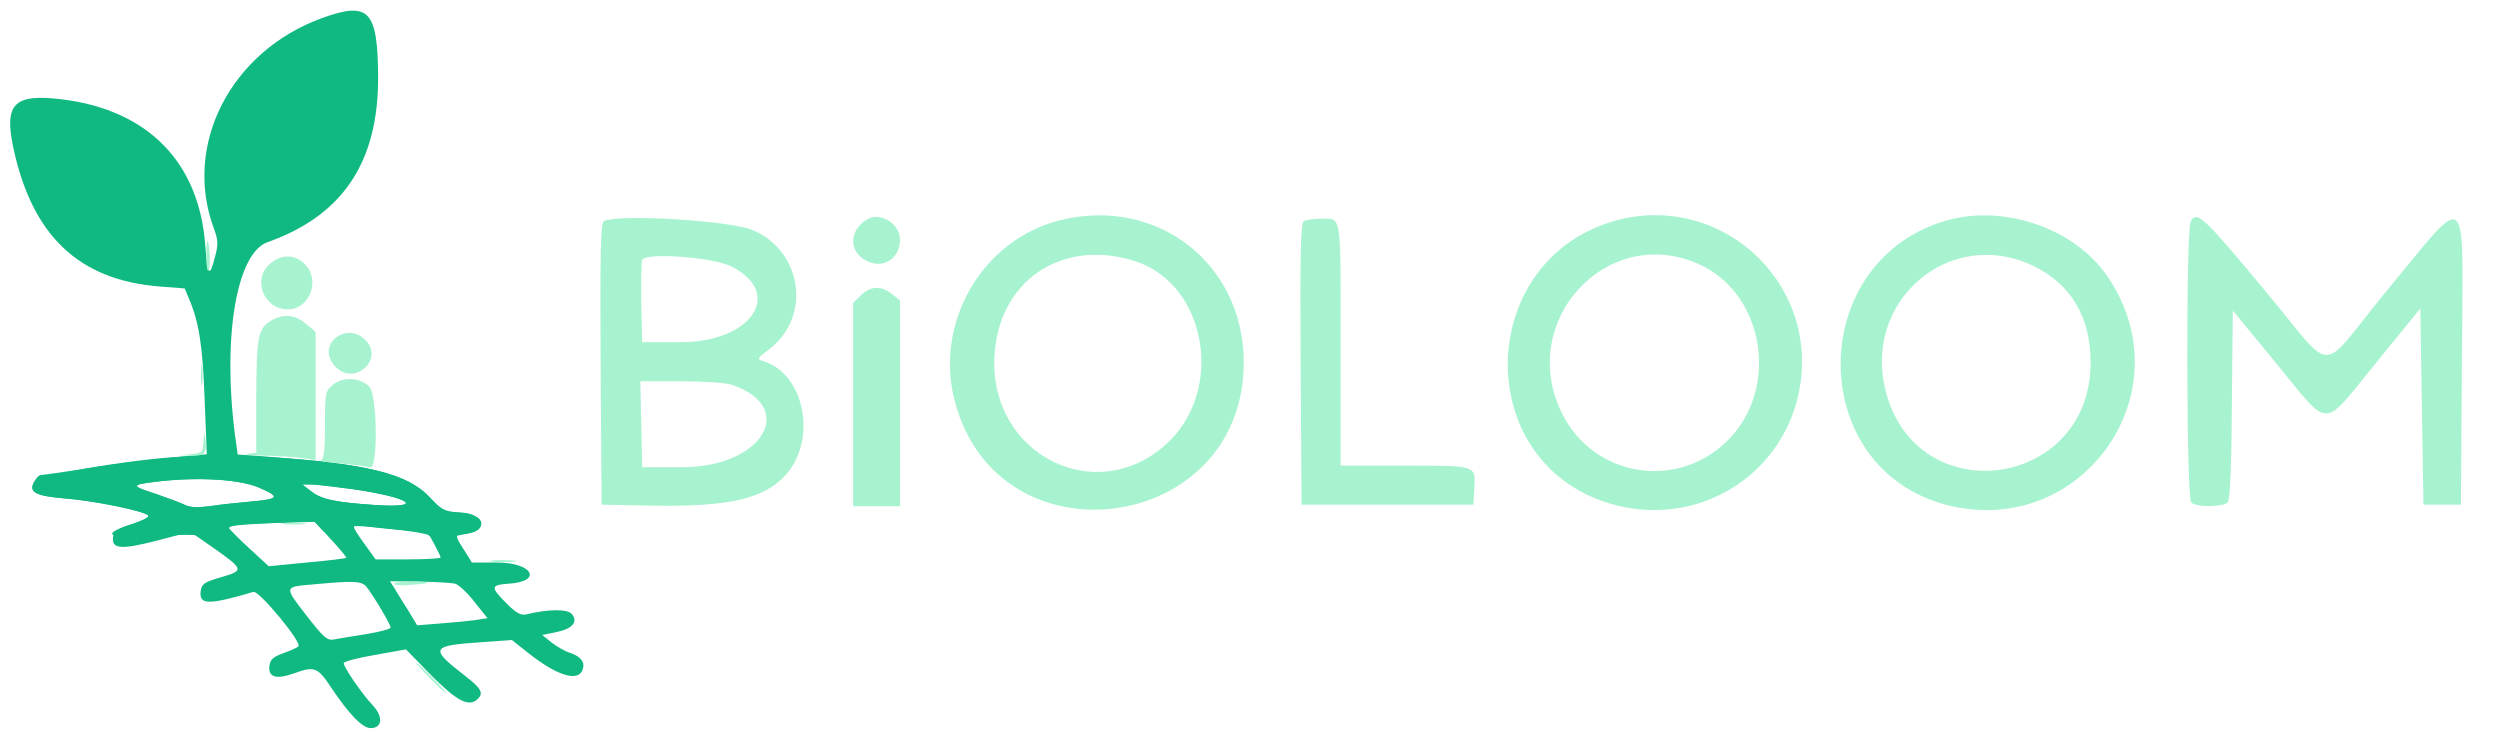
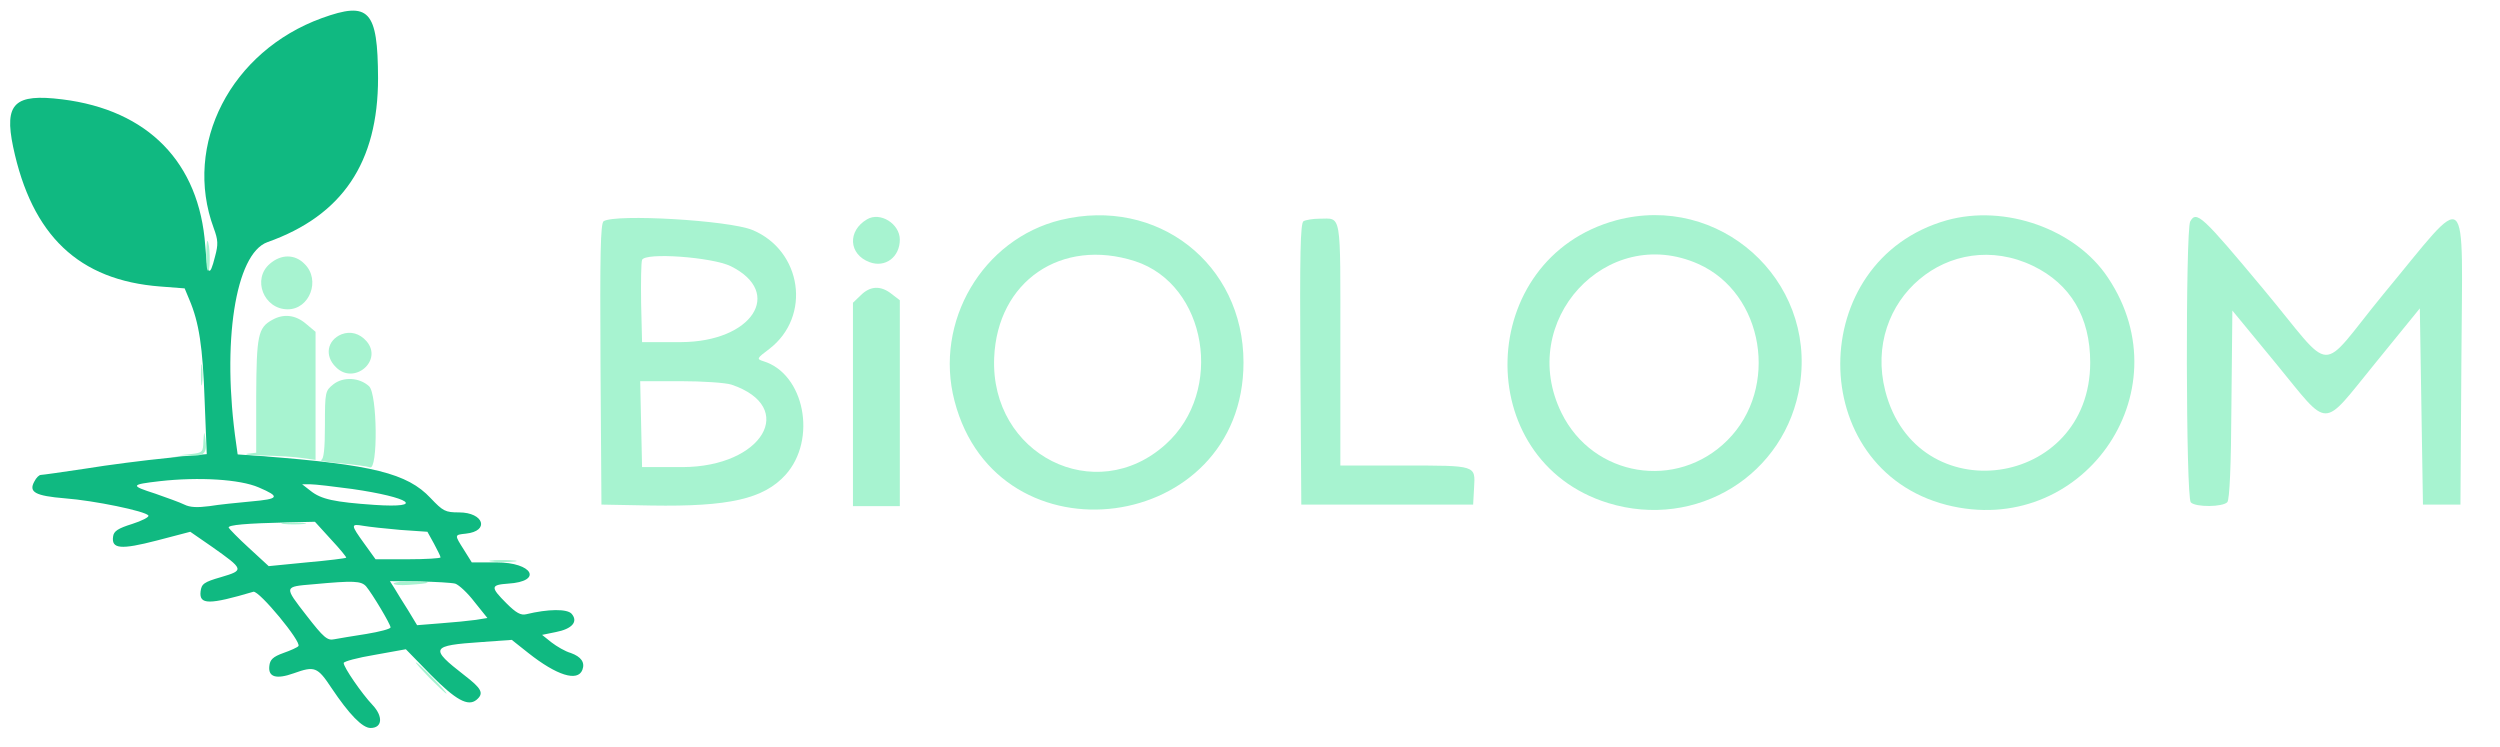
- <svg xmlns="http://www.w3.org/2000/svg" version="1.1" viewBox="0 0 800 239">
+ <svg xmlns="http://www.w3.org/2000/svg" width="100%" height="100%" viewBox="0 0 3334 996" version="1.1" xml:space="preserve" style="fill-rule:evenodd;clip-rule:evenodd;stroke-linejoin:round;stroke-miterlimit:2;">
  <g id="fabric">
-     <g transform="translate(0,239) scale(0.1,-0.1)" fill="#10b981" stroke="none">
-       <path d="M535 924 c-71 -7 -189 -22 -262 -34 -73 -11 -137 -20 -142 -20 -6 0 -15 -9 -21 -21 -19 -34 2 -46 98 -54 93 -7 258 -41 267 -55 3 -5 -21 -17 -52 -27 -45 -14 -59 -23 -61 -40 -6 -40 24 -43 140 -13 l107 28 68 -47 c105 -74 105 -76 31 -98 -56 -16 -63 -22 -66 -46 -5 -43 27 -43 169 -1 18 5 156 -162 144 -174 -3 -4 -25 -14 -48 -22 -33 -12 -43 -21 -45 -42 -4 -35 22 -43 78 -23 67 24 76 21 121 -47 57 -85 99 -128 125 -128 38 0 41 37 6 74 -34 36 -92 120 -92 134 0 5 45 17 99 26 l100 18 79 -81 c81 -82 120 -103 147 -81 25 21 17 36 -39 79 -112 87 -108 95 55 106 l97 7 53 -42 c91 -72 158 -93 173 -54 9 24 -4 42 -37 54 -18 5 -45 21 -62 34 l-30 24 44 9 c52 10 72 33 51 58 -14 17 -76 16 -146 -1 -17 -4 -32 4 -63 35 -52 52 -51 59 5 63 113 7 79 68 -37 68 l-79 0 -25 40 c-31 49 -31 48 6 52 77 8 58 68 -22 68 -44 0 -51 4 -91 46 -74 79 -186 107 -538 134 -154 11 -135 12 -305 -6z m293 -94 c70 -30 66 -37 -25 -45 -43 -4 -103 -10 -133 -15 -39 -5 -62 -4 -80 5 -14 7 -56 22 -93 35 -81 26 -80 29 15 40 125 14 256 6 316 -20z m299 -5 c187 -27 237 -62 72 -51 -130 9 -171 18 -205 45 l-27 21 26 0 c15 0 75 -7 134 -15z m-68 -161 c29 -31 51 -58 49 -59 -2 -2 -58 -9 -126 -15 l-122 -12 -63 58 c-34 31 -63 61 -65 65 -4 9 58 14 189 17 l87 2 51 -56z m222 30 l87 -6 21 -38 c11 -21 21 -40 21 -44 0 -3 -47 -6 -104 -6 l-104 0 -36 50 c-44 61 -44 64 -3 57 17 -3 71 -9 118 -13z m-109 -181 c20 -24 78 -121 78 -131 0 -5 -35 -14 -77 -21 -43 -7 -89 -14 -103 -17 -22 -5 -34 5 -89 76 -73 94 -73 92 22 100 129 12 153 11 169 -7z m285 9 c12 -4 40 -30 62 -59 l41 -51 -37 -6 c-21 -3 -72 -8 -113 -11 l-75 -6 -29 48 c-17 26 -36 58 -44 71 l-14 22 93 -1 c52 -1 104 -4 116 -7z" />
+     <g>
+       <path d="M222.917,610.833c-29.583,2.917 -78.75,9.167 -109.167,14.167c-30.417,4.583 -57.083,8.333 -59.167,8.333c-2.5,0 -6.25,3.75 -8.75,8.75c-7.917,14.167 0.833,19.167 40.833,22.5c38.75,2.917 107.5,17.083 111.25,22.917c1.25,2.083 -8.75,7.083 -21.667,11.25c-18.75,5.833 -24.583,9.583 -25.417,16.667c-2.5,16.667 10,17.917 58.333,5.417l44.583,-11.667l28.333,19.583c43.75,30.833 43.75,31.667 12.917,40.833c-23.333,6.667 -26.25,9.167 -27.5,19.167c-2.083,17.917 11.25,17.917 70.417,0.417c7.5,-2.083 65,67.5 60,72.5c-1.25,1.667 -10.417,5.833 -20,9.167c-13.75,5 -17.917,8.75 -18.75,17.5c-1.667,14.583 9.167,17.917 32.5,9.583c27.917,-10 31.667,-8.75 50.417,19.583c23.75,35.417 41.25,53.333 52.083,53.333c15.833,0 17.083,-15.417 2.5,-30.833c-14.167,-15 -38.333,-50 -38.333,-55.833c0,-2.083 18.75,-7.083 41.25,-10.833l41.667,-7.5l32.917,33.75c33.75,34.167 50,42.917 61.25,33.75c10.417,-8.75 7.083,-15 -16.25,-32.917c-46.667,-36.25 -45,-39.583 22.917,-44.167l40.417,-2.917l22.083,17.5c37.917,30 65.833,38.75 72.083,22.5c3.75,-10 -1.667,-17.5 -15.417,-22.5c-7.5,-2.083 -18.75,-8.75 -25.833,-14.167l-12.5,-10l18.333,-3.75c21.667,-4.167 30,-13.75 21.25,-24.167c-5.833,-7.083 -31.667,-6.667 -60.833,0.417c-7.083,1.667 -13.333,-1.667 -26.25,-14.583c-21.667,-21.667 -21.25,-24.583 2.083,-26.25c47.083,-2.917 32.917,-28.333 -15.417,-28.333l-32.917,0l-10.417,-16.667c-12.917,-20.417 -12.917,-20 2.5,-21.667c32.083,-3.333 24.167,-28.333 -9.167,-28.333c-18.333,0 -21.25,-1.667 -37.917,-19.167c-30.833,-32.917 -77.5,-44.583 -224.167,-55.833c-64.167,-4.583 -56.25,-5 -127.083,2.5Zm122.083,39.167c29.167,12.5 27.5,15.417 -10.417,18.75c-17.917,1.667 -42.917,4.167 -55.417,6.25c-16.25,2.083 -25.833,1.667 -33.333,-2.083c-5.833,-2.917 -23.333,-9.167 -38.75,-14.583c-33.75,-10.833 -33.333,-12.083 6.25,-16.667c52.083,-5.833 106.667,-2.5 131.667,8.333Zm124.583,2.083c77.917,11.25 98.75,25.833 30,21.25c-54.167,-3.75 -71.25,-7.5 -85.417,-18.75l-11.25,-8.75l10.833,0c6.25,0 31.25,2.917 55.833,6.25Zm-28.333,67.083c12.083,12.917 21.25,24.167 20.417,24.583c-0.833,0.833 -24.167,3.75 -52.5,6.25l-50.833,5l-26.25,-24.167c-14.167,-12.917 -26.25,-25.417 -27.083,-27.083c-1.667,-3.75 24.167,-5.833 78.75,-7.083l36.25,-0.833l21.25,23.333Zm92.5,-12.5l36.25,2.5l8.75,15.833c4.583,8.75 8.75,16.667 8.75,18.333c0,1.25 -19.583,2.5 -43.333,2.5l-43.333,0l-15,-20.833c-18.333,-25.417 -18.333,-26.667 -1.25,-23.75c7.083,1.25 29.583,3.75 49.167,5.417Zm-45.417,75.417c8.333,10 32.5,50.417 32.5,54.583c0,2.083 -14.583,5.833 -32.083,8.75c-17.917,2.917 -37.083,5.833 -42.917,7.083c-9.167,2.083 -14.167,-2.083 -37.083,-31.667c-30.417,-39.167 -30.417,-38.333 9.167,-41.667c53.75,-5 63.75,-4.583 70.417,2.917Zm118.75,-3.75c5,1.667 16.667,12.5 25.833,24.583l17.083,21.25l-15.417,2.5c-8.75,1.25 -30,3.333 -47.083,4.583l-31.25,2.5l-12.083,-20c-7.083,-10.833 -15,-24.167 -18.333,-29.583l-5.833,-9.167l38.75,0.417c21.667,0.417 43.333,1.667 48.333,2.917Z" style="fill:#10b981;fill-rule:nonzero;" />
    </g>
  </g>
  <g id="plant">
-     <g transform="translate(0,239) scale(0.1,-0.1)" fill="#10b981" stroke="none">
-       <path d="M1030 2332 c-291 -106 -445 -404 -346 -672 14 -38 15 -52 4 -92 -17 -68 -24 -60 -31 35 -19 267 -183 435 -458 469 -153 19 -186 -13 -157 -152 60 -284 210 -427 471 -447 l78 -6 15 -36 c31 -73 43 -150 49 -324 l7 -177 -44 0 c-143 -1 -496 -58 -509 -82 -18 -33 5 -45 99 -53 93 -7 258 -41 267 -55 3 -5 -20 -17 -52 -27 -101 -32 -82 -46 53 -39 138 6 120 6 209 -1 63 -4 68 -3 56 11 -20 24 -16 25 130 32 l134 6 24 -26 c29 -31 136 -42 111 -11 -7 9 -11 17 -9 20 8 8 234 -18 241 -28 9 -15 140 1 158 19 26 26 0 48 -61 54 -49 4 -59 10 -94 48 -67 75 -216 112 -512 129 l-102 6 -5 36 c-47 323 -3 609 100 646 240 85 354 255 354 525 -1 217 -28 247 -180 192z m-202 -1502 c70 -30 66 -37 -25 -45 -43 -4 -103 -10 -133 -15 -39 -5 -62 -4 -80 5 -14 7 -56 22 -93 35 -81 26 -80 29 15 40 125 14 256 6 316 -20z m299 -5 c187 -27 237 -62 72 -51 -130 9 -171 18 -205 45 l-27 21 26 0 c15 0 75 -7 134 -15z" />
+     <g>
+       <clipPath id="_clip1">
+         <rect x="13.528" y="14.179" width="628.152" height="595.599" />
+       </clipPath>
+       <g clip-path="url(#_clip1)">
+         <path d="M429.167,24.167c-121.25,44.167 -185.417,168.333 -144.167,280c5.833,15.833 6.25,21.667 1.667,38.333c-7.083,28.333 -10,25 -12.917,-14.583c-7.917,-111.25 -76.25,-181.25 -190.833,-195.417c-63.75,-7.917 -77.5,5.417 -65.417,63.333c25,118.333 87.5,177.917 196.25,186.25l32.5,2.5l6.25,15c12.917,30.417 17.917,62.5 20.417,135l2.917,73.75l-18.333,0c-59.583,0.417 -206.667,24.167 -212.083,34.167c-7.5,13.75 2.083,18.75 41.25,22.083c38.75,2.917 107.5,17.083 111.25,22.917c1.25,2.083 -8.333,7.083 -21.667,11.25c-42.083,13.333 -34.167,19.167 22.083,16.25c57.5,-2.5 50,-2.5 87.083,0.417c26.25,1.667 28.333,1.25 23.333,-4.583c-8.333,-10 -6.667,-10.417 54.167,-13.333l55.833,-2.5l10,10.833c12.083,12.917 56.667,17.5 46.25,4.583c-2.917,-3.75 -4.583,-7.083 -3.75,-8.333c3.333,-3.333 97.5,7.5 100.417,11.667c3.75,6.25 58.333,-0.417 65.833,-7.917c10.833,-10.833 0,-20 -25.417,-22.5c-20.417,-1.667 -24.583,-4.167 -39.167,-20c-27.917,-31.25 -90,-46.667 -213.333,-53.75l-42.5,-2.5l-2.083,-15c-19.583,-134.583 -1.25,-253.75 41.667,-269.167c100,-35.417 147.5,-106.25 147.5,-218.75c-0.417,-90.417 -11.667,-102.917 -75,-80Zm-84.167,625.833c29.167,12.5 27.5,15.417 -10.417,18.75c-17.917,1.667 -42.917,4.167 -55.417,6.25c-16.25,2.083 -25.833,1.667 -33.333,-2.083c-5.833,-2.917 -23.333,-9.167 -38.75,-14.583c-33.75,-10.833 -33.333,-12.083 6.25,-16.667c52.083,-5.833 106.667,-2.5 131.667,8.333Zm124.583,2.083c77.917,11.25 98.75,25.833 30,21.25c-54.167,-3.75 -71.25,-7.5 -85.417,-18.75l-11.25,-8.75l10.833,0c6.25,0 31.25,2.917 55.833,6.25Z" style="fill:#10b981;fill-rule:nonzero;" />
+       </g>
    </g>
  </g>
  <g id="people">
-     <g transform="translate(0,239) scale(0.1,-0.1)" fill="#a7f3d0" stroke="none">
-       <path d="M660 1570 c0 -29 3 -50 7 -46 7 7 5 87 -3 95 -2 2 -4 -20 -4 -49z" />
-       <path d="M864 1546 c-58 -49 -20 -146 57 -146 70 0 106 94 54 145 -31 32 -75 32 -111 1z" />
-       <path d="M871 1366 c-45 -25 -50 -49 -51 -243 l0 -182 -27 -3 c-16 -3 8 -5 51 -6 44 -1 99 -4 123 -8 l43 -6 0 205 0 205 -31 26 c-33 28 -71 33 -108 12z" />
-       <path d="M1093 1320 c-46 -19 -55 -69 -18 -105 58 -59 152 21 98 83 -22 25 -51 33 -80 22z" />
-       <path d="M643 1190 c0 -30 2 -43 4 -27 2 15 2 39 0 55 -2 15 -4 2 -4 -28z" />
-       <path d="M1067 1160 c-26 -21 -27 -24 -27 -130 0 -78 -4 -110 -12 -112 -7 -3 21 -8 63 -11 42 -4 83 -9 93 -13 26 -10 24 236 -3 260 -31 28 -82 31 -114 6z" />
-       <path d="M651 978 c-1 -35 -3 -37 -38 -41 l-38 -4 38 -1 c42 -2 51 9 44 55 -3 24 -4 23 -6 -9z" />
-       <path d="M908 713 c17 -2 47 -2 65 0 17 2 3 4 -33 4 -36 0 -50 -2 -32 -4z" />
-       <path d="M1573 593 c15 -2 39 -2 55 0 15 2 2 4 -28 4 -30 0 -43 -2 -27 -4z" />
-       <path d="M1260 522 c0 -4 21 -6 48 -4 75 5 82 10 15 11 -35 0 -63 -2 -63 -7z" />
-       <path d="M1375 220 c27 -27 51 -50 54 -50 3 0 -17 23 -44 50 -27 28 -51 50 -54 50 -3 0 17 -22 44 -50z" />
+     <g>
+       <path d="M275,341.667c0,12.083 1.25,20.833 2.917,19.167c2.917,-2.917 2.083,-36.25 -1.25,-39.583c-0.833,-0.833 -1.667,8.333 -1.667,20.417Z" style="fill:#a7f3d0;fill-rule:nonzero;" />
+       <path d="M360,351.667c-24.167,20.417 -8.333,60.833 23.75,60.833c29.167,0 44.167,-39.167 22.5,-60.417c-12.917,-13.333 -31.25,-13.333 -46.25,-0.417Z" style="fill:#a7f3d0;fill-rule:nonzero;" />
+       <path d="M362.917,426.667c-18.75,10.417 -20.833,20.417 -21.25,101.25l0,75.833l-11.25,1.25c-6.667,1.25 3.333,2.083 21.25,2.5c18.333,0.417 41.25,1.667 51.25,3.333l17.917,2.5l0,-170.833l-12.917,-10.833c-13.75,-11.667 -29.583,-13.75 -45,-5Z" style="fill:#a7f3d0;fill-rule:nonzero;" />
+       <path d="M455.417,445.833c-19.167,7.917 -22.917,28.75 -7.5,43.75c24.167,24.583 63.333,-8.75 40.833,-34.583c-9.167,-10.417 -21.25,-13.75 -33.333,-9.167Z" style="fill:#a7f3d0;fill-rule:nonzero;" />
+       <path d="M267.917,500c0,12.5 0.833,17.917 1.667,11.25c0.833,-6.25 0.833,-16.25 0,-22.917c-0.833,-6.25 -1.667,-0.833 -1.667,11.667Z" style="fill:#a7f3d0;fill-rule:nonzero;" />
+       <path d="M444.583,512.5c-10.833,8.75 -11.25,10 -11.25,54.167c0,32.5 -1.667,45.833 -5,46.667c-2.917,1.25 8.75,3.333 26.25,4.583c17.5,1.667 34.583,3.75 38.75,5.417c10.833,4.167 10,-98.333 -1.25,-108.333c-12.917,-11.667 -34.167,-12.917 -47.5,-2.5Z" style="fill:#a7f3d0;fill-rule:nonzero;" />
+       <path d="M271.25,588.333c-0.417,14.583 -1.25,15.417 -15.833,17.083l-15.833,1.667l15.833,0.417c17.5,0.833 21.25,-3.75 18.333,-22.917c-1.25,-10 -1.667,-9.583 -2.5,3.75Z" style="fill:#a7f3d0;fill-rule:nonzero;" />
+       <path d="M378.333,698.75c7.083,0.833 19.583,0.833 27.083,0c7.083,-0.833 1.25,-1.667 -13.75,-1.667c-15,0 -20.833,0.833 -13.333,1.667Z" style="fill:#a7f3d0;fill-rule:nonzero;" />
+       <path d="M655.417,748.75c6.25,0.833 16.25,0.833 22.917,0c6.25,-0.833 0.833,-1.667 -11.667,-1.667c-12.5,0 -17.917,0.833 -11.25,1.667Z" style="fill:#a7f3d0;fill-rule:nonzero;" />
+       <path d="M525,778.333c0,1.667 8.75,2.5 20,1.667c31.25,-2.083 34.167,-4.167 6.25,-4.583c-14.583,0 -26.25,0.833 -26.25,2.917Z" style="fill:#a7f3d0;fill-rule:nonzero;" />
+       <path d="M572.917,904.167c11.25,11.25 21.25,20.833 22.5,20.833c1.25,0 -7.083,-9.583 -18.333,-20.833c-11.25,-11.667 -21.25,-20.833 -22.5,-20.833c-1.25,0 7.083,9.167 18.333,20.833Z" style="fill:#a7f3d0;fill-rule:nonzero;" />
    </g>
  </g>
  <g id="text">
-     <g transform="translate(0,239) scale(0.1,-0.1)" fill="#a7f3d0" stroke="none">
-       <path d="M2775 1688 c-63 -37 -59 -112 8 -137 50 -19 97 16 97 72 0 51 -63 90 -105 65z" />
-       <path d="M3395 1686 c-250 -61 -406 -326 -340 -579 138 -531 925 -426 925 123 0 316 -276 531 -585 456z m238 -132 c230 -75 287 -416 98 -586 -225 -203 -562 -33 -549 277 10 245 215 385 451 309z" />
-       <path d="M5173 1685 c-450 -122 -469 -768 -26 -905 283 -87 570 90 614 380 51 336 -259 613 -588 525z m263 -140 c210 -94 260 -397 93 -564 -162 -162 -430 -118 -531 87 -145 294 144 608 438 477z" />
-       <path d="M6231 1685 c-454 -128 -455 -794 -1 -911 431 -110 764 358 517 727 -103 156 -330 236 -516 184z m276 -146 c120 -58 183 -164 183 -309 0 -404 -556 -481 -656 -91 -74 290 207 528 473 400z" />
-       <path d="M7010 1681 c-15 -30 -14 -883 2 -899 16 -16 103 -15 117 1 7 9 12 113 13 313 l3 300 140 -170 c174 -212 143 -212 316 0 l144 177 5 -314 5 -314 60 0 60 0 3 458 c3 578 31 554 -250 215 -213 -260 -151 -262 -384 17 -196 235 -214 252 -234 216z" />
-       <path d="M1932 1682 c-10 -7 -12 -105 -10 -458 l3 -449 160 -3 c248 -4 359 21 429 98 102 113 61 324 -71 364 -22 7 -21 9 19 39 136 104 105 315 -54 381 -76 31 -437 52 -476 28z m407 -144 c171 -85 68 -242 -159 -243 l-125 0 -3 124 c-1 69 0 131 3 139 9 25 225 9 284 -20z m2 -379 c213 -72 100 -263 -156 -264 l-130 0 -3 138 -3 137 129 0 c71 0 144 -5 163 -11z" />
-       <path d="M4172 1682 c-10 -7 -12 -105 -10 -458 l3 -449 275 0 275 0 3 54 c4 72 9 71 -225 71 l-203 0 0 389 c0 432 5 401 -68 401 -20 0 -43 -4 -50 -8z" />
-       <path d="M2755 1445 l-25 -24 0 -326 0 -325 75 0 75 0 0 329 0 330 -26 20 c-35 28 -69 26 -99 -4z" />
-       <path d="M1588 593 c18 -2 45 -2 60 0 15 2 0 4 -33 4 -33 0 -45 -2 -27 -4z" />
+     <g>
+       <path d="M1156.25,292.5c-26.25,15.417 -24.583,46.667 3.333,57.083c20.833,7.917 40.417,-6.667 40.417,-30c0,-21.25 -26.25,-37.5 -43.75,-27.083Z" style="fill:#a7f3d0;fill-rule:nonzero;" />
+       <path d="M1414.583,293.333c-104.167,25.417 -169.167,135.833 -141.667,241.25c57.5,221.25 385.417,177.5 385.417,-51.25c0,-131.667 -115,-221.25 -243.75,-190Zm99.167,55c95.833,31.25 119.583,173.333 40.833,244.167c-93.75,84.583 -234.167,13.75 -228.75,-115.417c4.167,-102.083 89.583,-160.417 187.917,-128.75Z" style="fill:#a7f3d0;fill-rule:nonzero;" />
+       <path d="M2155.417,293.75c-187.5,50.833 -195.417,320 -10.833,377.083c117.917,36.25 237.5,-37.5 255.833,-158.333c21.25,-140 -107.917,-255.417 -245,-218.75Zm109.583,58.333c87.5,39.167 108.333,165.417 38.75,235c-67.5,67.5 -179.167,49.167 -221.25,-36.25c-60.417,-122.5 60,-253.333 182.5,-198.75Z" style="fill:#a7f3d0;fill-rule:nonzero;" />
+       <path d="M2596.25,293.75c-189.167,53.333 -189.583,330.833 -0.417,379.583c179.583,45.833 318.333,-149.167 215.417,-302.917c-42.917,-65 -137.5,-98.333 -215,-76.667Zm115,60.833c50,24.167 76.25,68.333 76.25,128.75c0,168.333 -231.667,200.417 -273.333,37.917c-30.833,-120.833 86.25,-220 197.083,-166.667Z" style="fill:#a7f3d0;fill-rule:nonzero;" />
+       <path d="M2920.833,295.417c-6.25,12.5 -5.833,367.917 0.833,374.583c6.667,6.667 42.917,6.25 48.75,-0.417c2.917,-3.75 5,-47.083 5.417,-130.417l1.25,-125l58.333,70.833c72.5,88.333 59.583,88.333 131.667,0l60,-73.75l4.167,261.667l50,0l1.25,-190.833c1.25,-240.833 12.917,-230.833 -104.167,-89.583c-88.75,108.333 -62.917,109.167 -160,-7.083c-81.667,-97.917 -89.167,-105 -97.5,-90Z" style="fill:#a7f3d0;fill-rule:nonzero;" />
+       <path d="M805,295c-4.167,2.917 -5,43.75 -4.167,190.833l1.25,187.083l66.667,1.25c103.333,1.667 149.583,-8.75 178.75,-40.833c42.5,-47.083 25.417,-135 -29.583,-151.667c-9.167,-2.917 -8.75,-3.75 7.917,-16.25c56.667,-43.333 43.75,-131.25 -22.5,-158.75c-31.667,-12.917 -182.083,-21.667 -198.333,-11.667Zm169.583,60c71.25,35.417 28.333,100.833 -66.25,101.25l-52.083,0l-1.25,-51.667c-0.417,-28.75 0,-54.583 1.25,-57.917c3.75,-10.417 93.75,-3.75 118.333,8.333Zm0.833,157.917c88.75,30 41.667,109.583 -65,110l-54.167,0l-1.25,-57.5l-1.25,-57.083l53.75,0c29.583,0 60,2.083 67.917,4.583Z" style="fill:#a7f3d0;fill-rule:nonzero;" />
+       <path d="M1738.333,295c-4.167,2.917 -5,43.75 -4.167,190.833l1.25,187.083l229.167,0l1.25,-22.5c1.667,-30 3.75,-29.583 -93.75,-29.583l-84.583,0l0,-162.083c0,-180 2.083,-167.083 -28.333,-167.083c-8.333,0 -17.917,1.667 -20.833,3.333Z" style="fill:#a7f3d0;fill-rule:nonzero;" />
+       <path d="M1147.917,393.75l-10.417,10l0,271.25l62.5,0l0,-274.583l-10.833,-8.333c-14.583,-11.667 -28.75,-10.833 -41.25,1.667Z" style="fill:#a7f3d0;fill-rule:nonzero;" />
+       <path d="M661.667,748.75c7.5,0.833 18.75,0.833 25,0c6.25,-0.833 0,-1.667 -13.75,-1.667c-13.75,0 -18.75,0.833 -11.25,1.667Z" style="fill:#a7f3d0;fill-rule:nonzero;" />
    </g>
  </g>
</svg>
